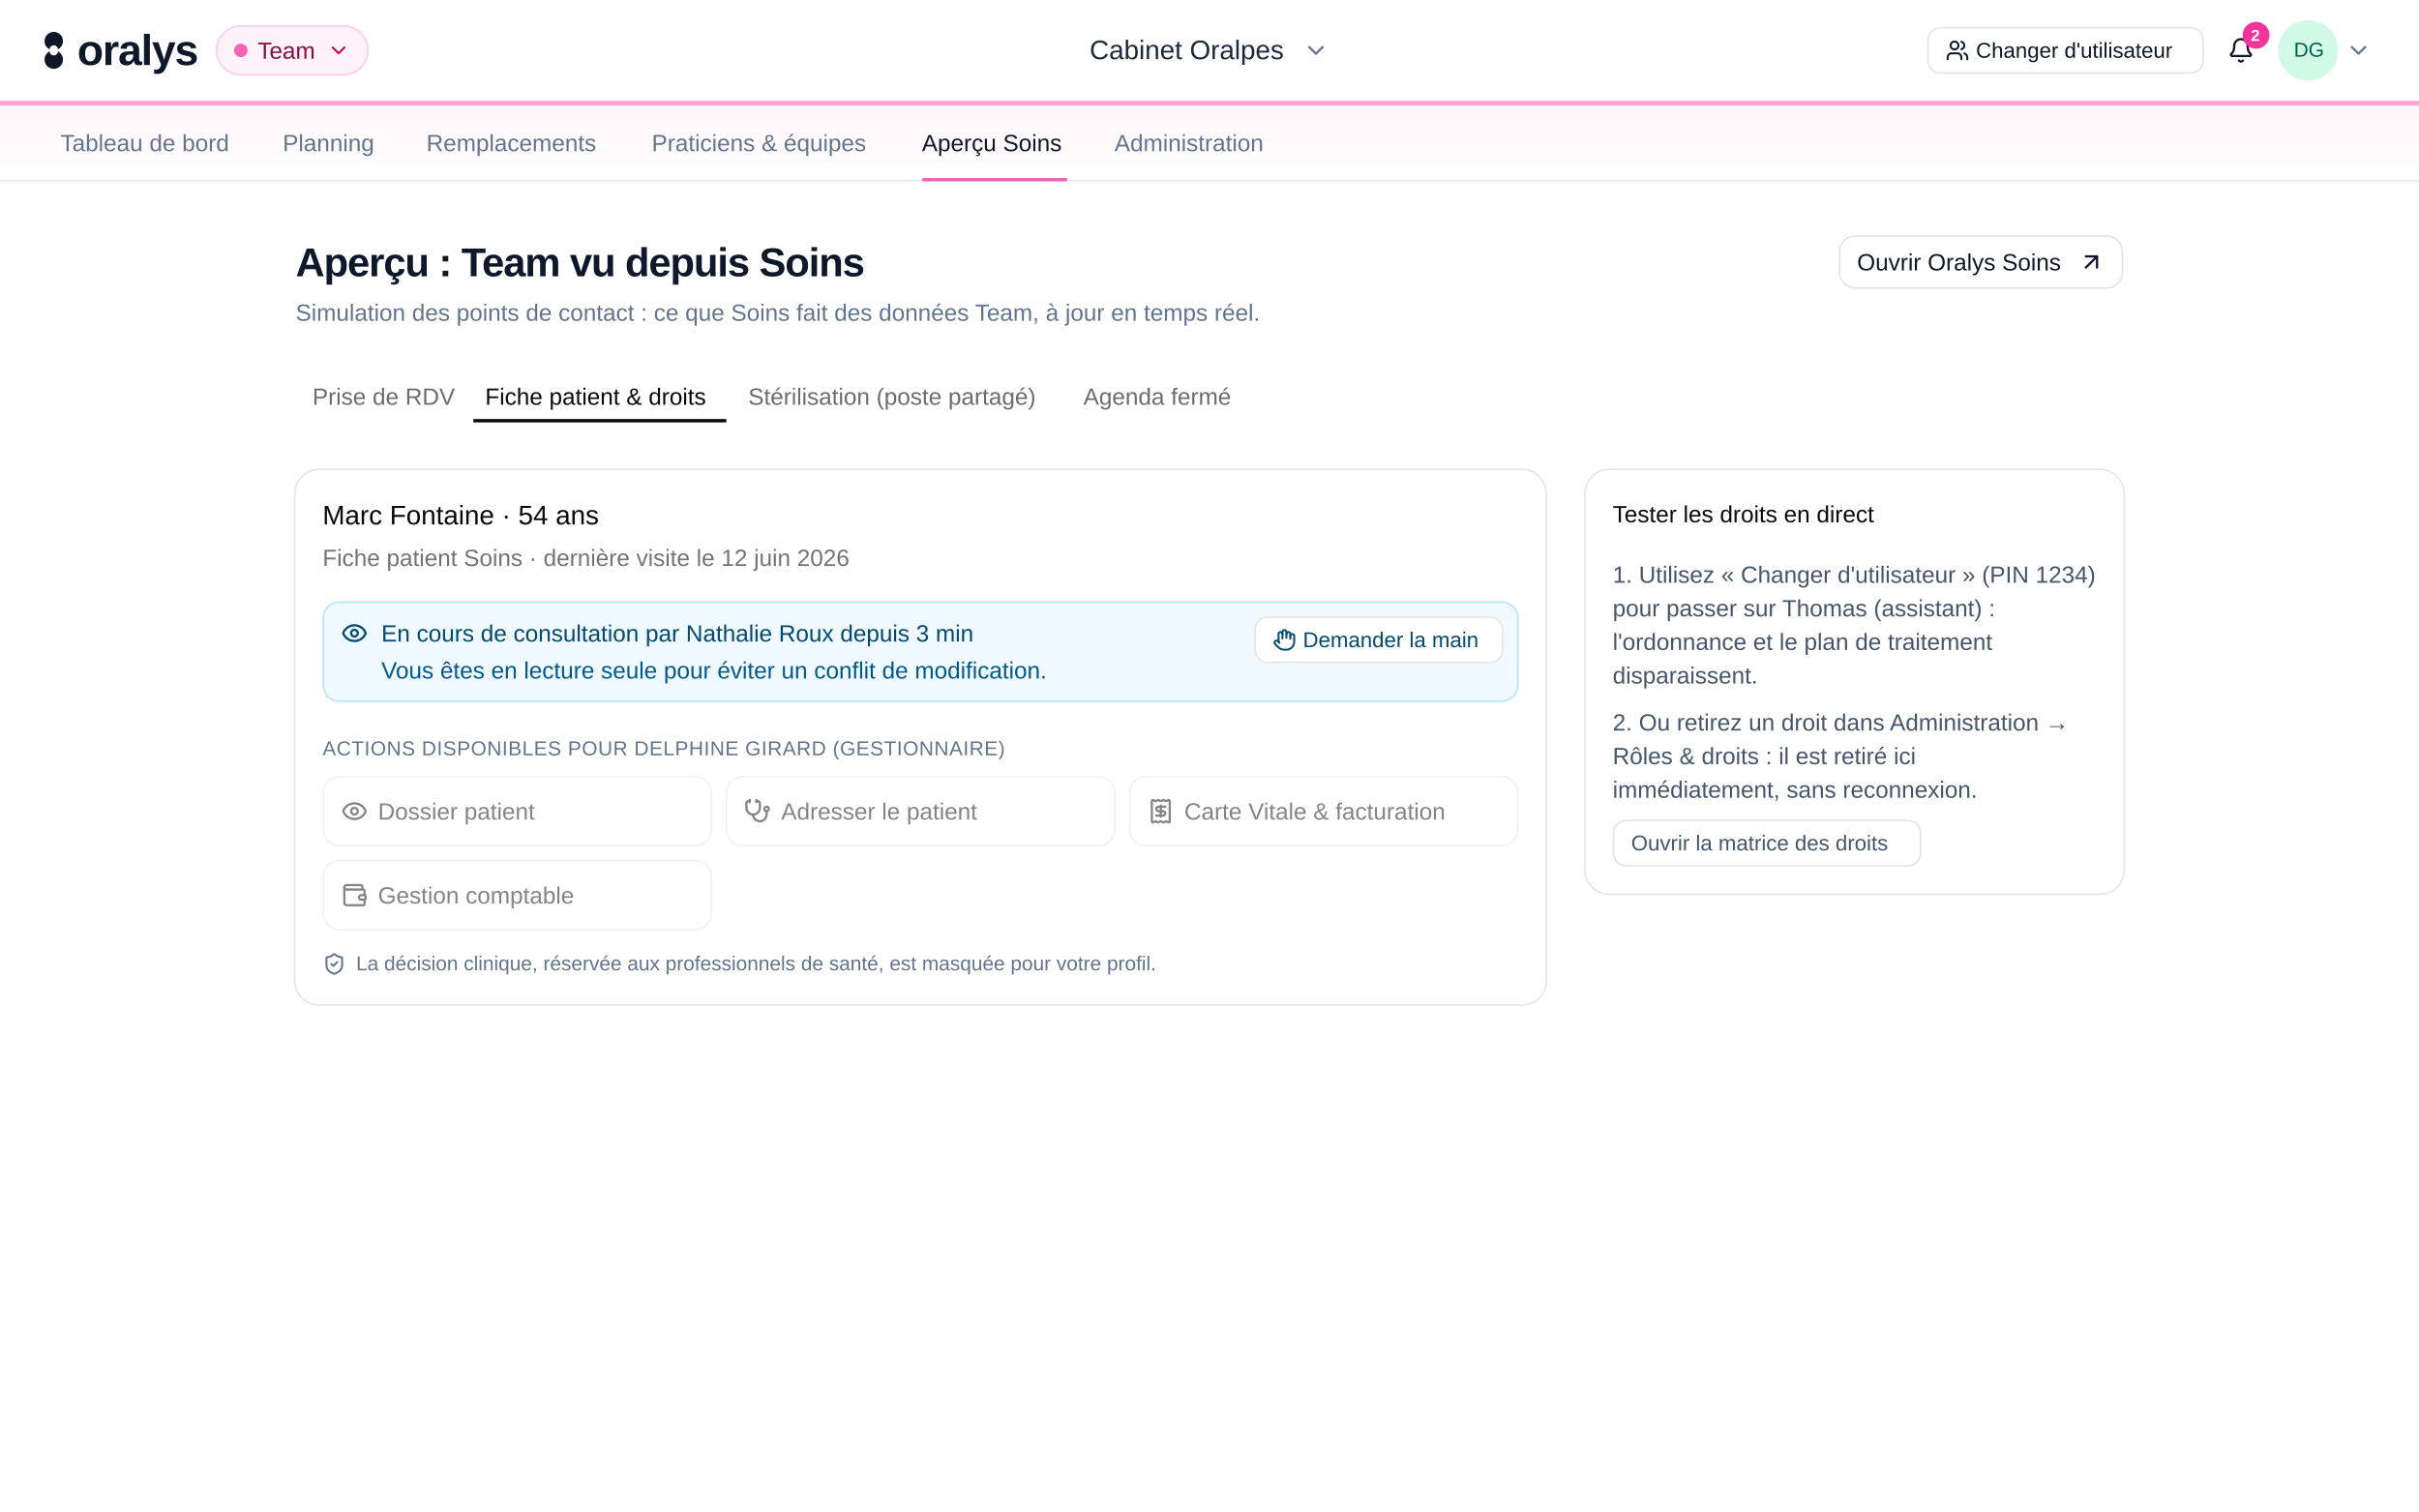
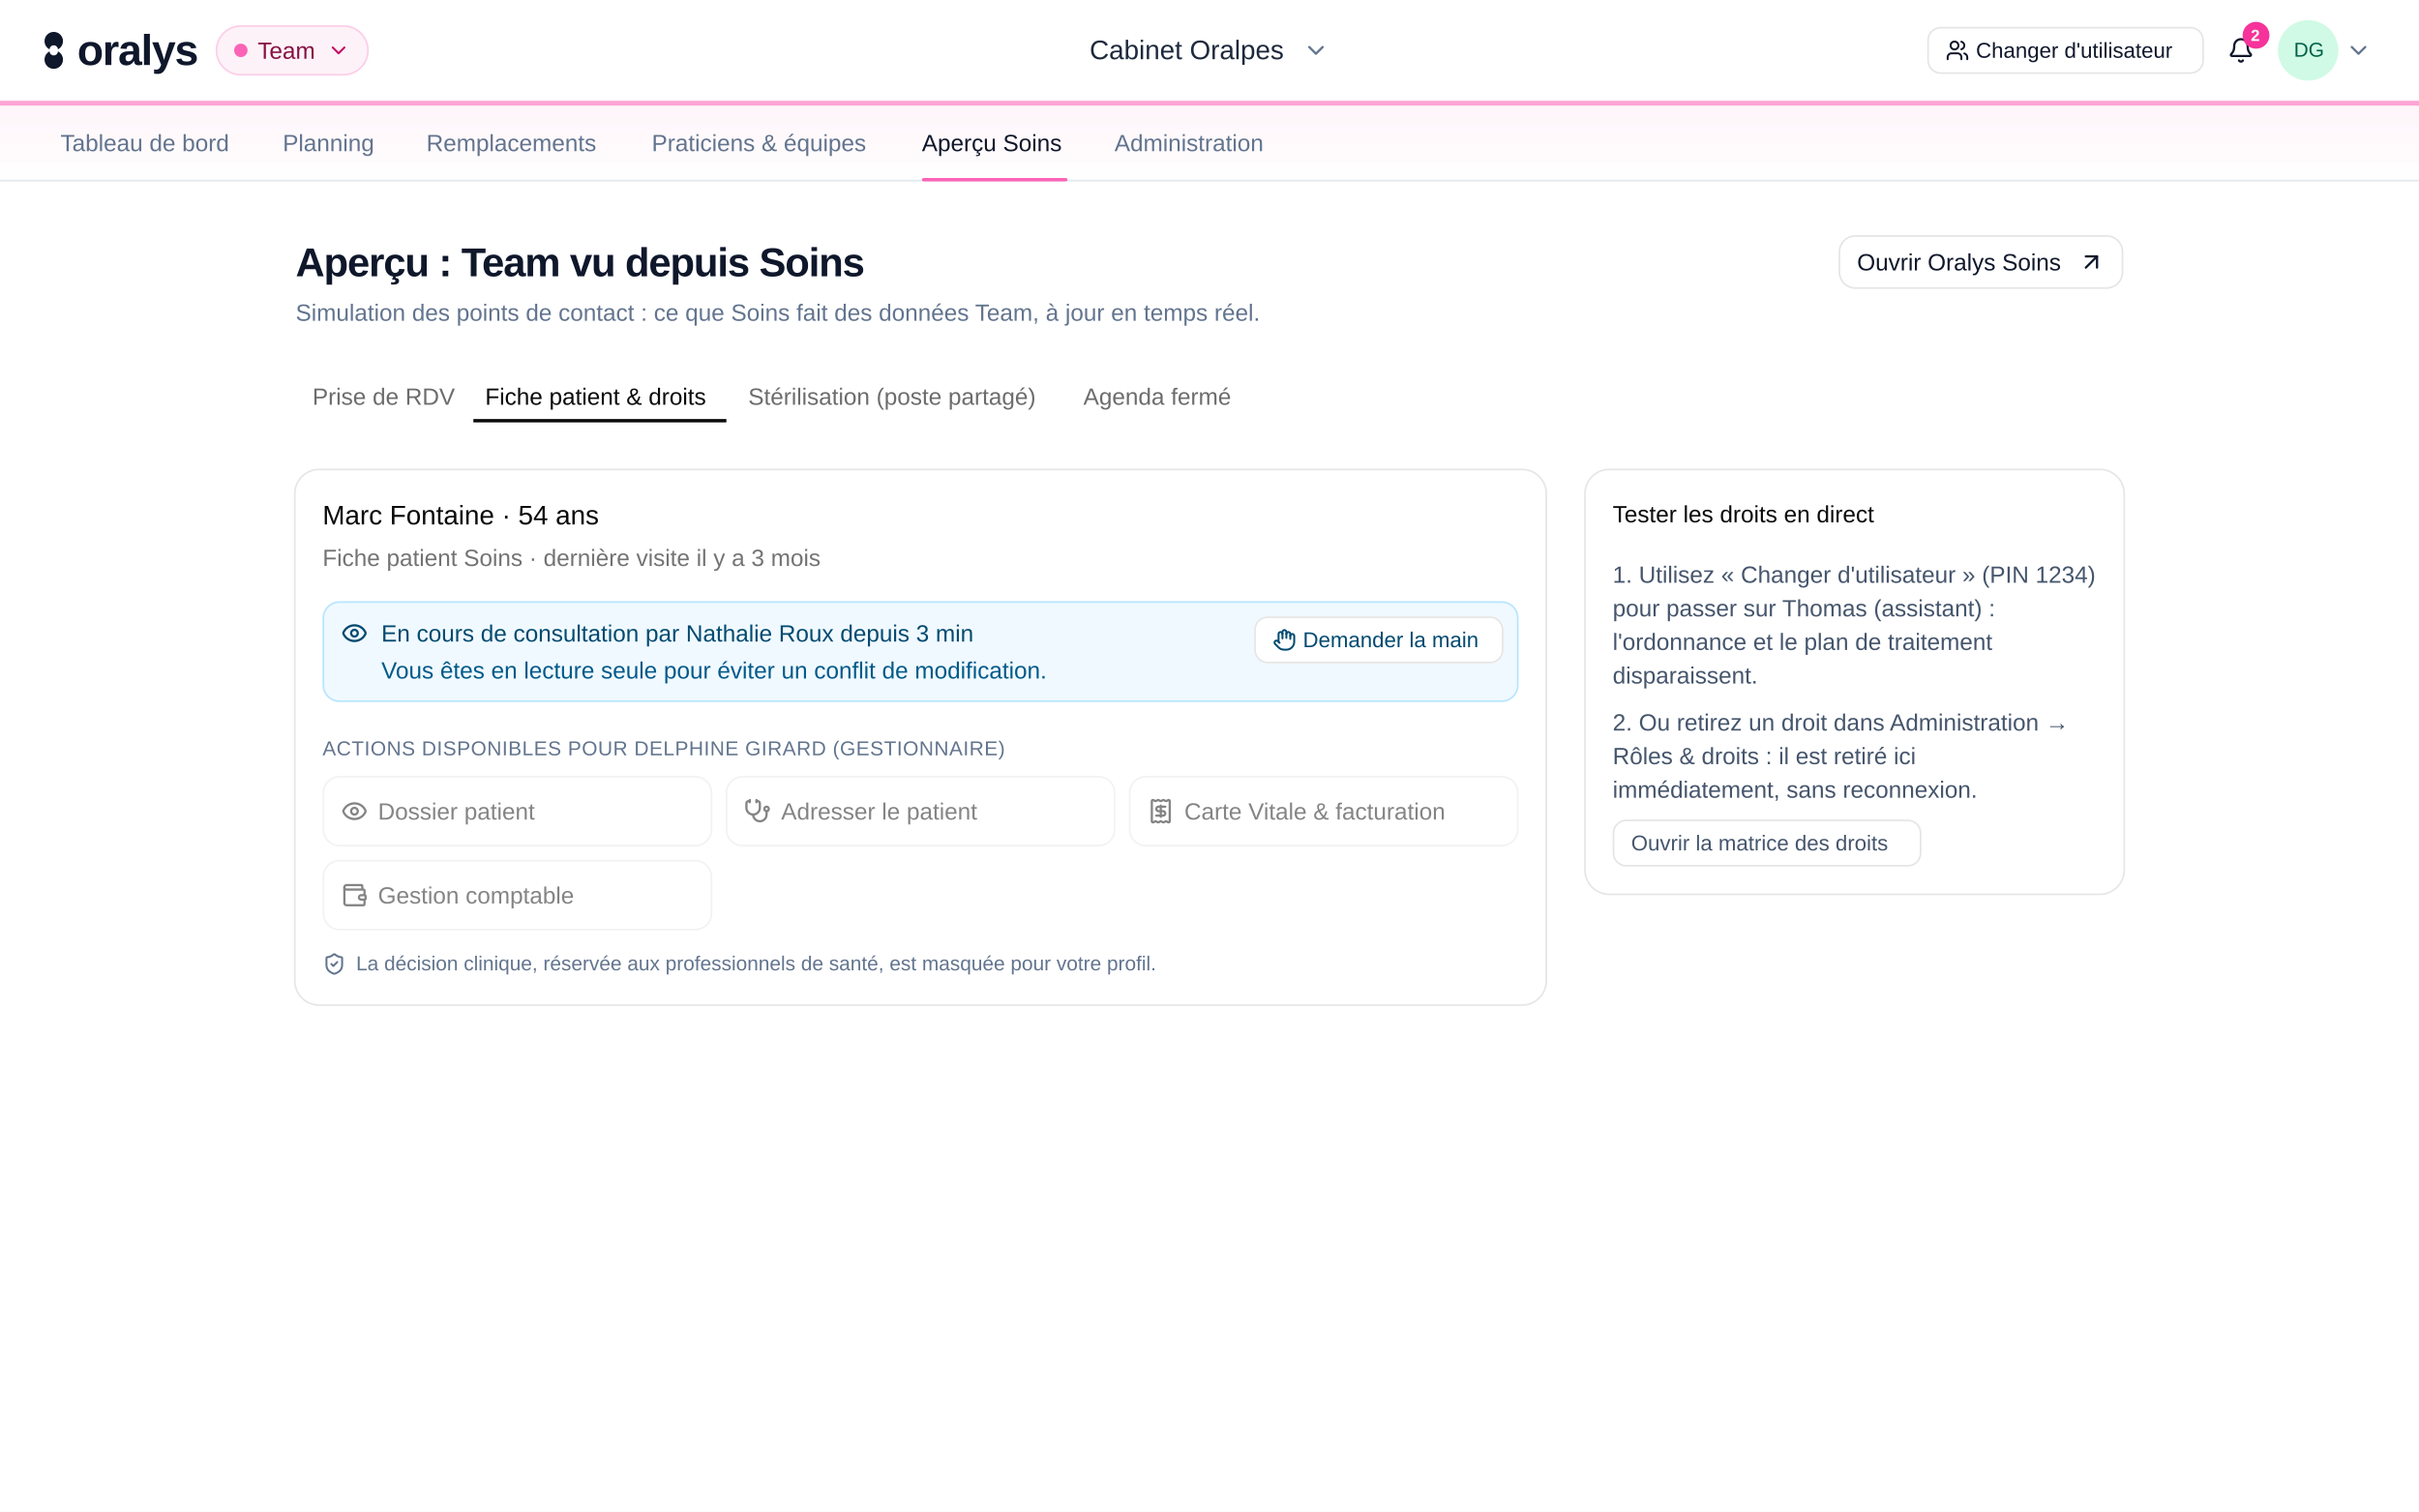
<svg xmlns="http://www.w3.org/2000/svg" width="1440" height="900" viewBox="0 0 1440 900" fill="none">
  <defs>
    <linearGradient id="20-soins-fiche-patient-droits-degrade-1" x1="0" y1="0" x2="0" y2="1">
      <stop offset="0" stop-color="#fef2f8" stop-opacity="0.702" />
      <stop offset="1" stop-color="#ffffff" />
    </linearGradient>
  </defs>
  <g id="20 · Aperçu Soins · Fiche patient et droits">
    <rect id="Fond de page" width="1440" height="900" fill="#ffffff" />
    <g id="Page">
      <rect x="0" y="0" width="1440" height="900" fill="#f8fafc" id="Fond" />
      <g id="Contenu">
        <rect x="0" y="0" width="1440" height="900" fill="#ffffff" id="Fond" />
        <g id="Header · oralys">
          <rect x="0" y="0" width="1440" height="63" fill="#ffffff" id="Fond" />
          <rect x="0" y="60" width="1440" height="3" fill="#fda5d5" id="Bordure basse" />
          <g id="Grille">
            <g id="Rangée · oralys">
              <g id="Rangée · oralys 2">
                <g id="Icon · logo">
                  <svg viewBox="0 0 16 24" x="24" y="17.99" width="16" height="24">
                    <circle cx="8" cy="6.5" r="5.5" fill="#0f172b" />
                    <circle cx="8" cy="17.5" r="5.5" fill="#0f172b" />
                    <rect x="5.5" y="9" width="5" height="6" fill="white" rx="2.5" />
                  </svg>
                </g>
                <text x="46" y="38.7" font-family="Geist, Helvetica Neue, Arial, sans-serif" font-size="25.6" font-weight="600" letter-spacing="-0.64" fill="#0f172b" xml:space="preserve">oralys</text>
              </g>
              <g id="Menu déroulant · Team">
                <rect x="128.37" y="15" width="91.17" height="30" rx="15" fill="#fdf2f8" id="Fond" />
                <rect x="128.87" y="15.5" width="90.17" height="29" rx="14.5" fill="none" stroke="#fccee8" stroke-width="1" id="Bordure" />
                <g id="Bloc">
                  <rect x="139.37" y="26" width="8" height="8" rx="4" fill="#fb64b6" id="Fond" />
                </g>
                <text x="153.37" y="35" font-family="Geist, Helvetica Neue, Arial, sans-serif" font-size="14" font-weight="500" fill="#861043" xml:space="preserve">Team</text>
                <g id="Icon · chevron-down">
                  <svg width="14" height="14" viewBox="0 0 24 24" fill="none" stroke="#c6005c" stroke-width="2" stroke-linecap="round" stroke-linejoin="round" x="194.54" y="23">
                    <path d="m6 9 6 6 6-6" />
                  </svg>
                </g>
              </g>
            </g>
            <g id="Button · Cabinet Oralpes">
              <text x="648.63" y="35.25" font-family="Geist, Helvetica Neue, Arial, sans-serif" font-size="16" font-weight="500" fill="#1d293d" xml:space="preserve">Cabinet Oralpes</text>
              <g id="Icon · chevron-down">
                <svg width="16" height="16" viewBox="0 0 24 24" fill="none" stroke="#62748e" stroke-width="2" stroke-linecap="round" stroke-linejoin="round" x="775.37" y="22">
                  <path d="m6 9 6 6 6-6" />
                </svg>
              </g>
            </g>
            <g id="Actions · Changer d'utilisateur">
              <g id="Button · Changer d'utilisateur">
                <rect x="1147.25" y="16" width="164.75" height="28" rx="8" fill="#ffffff" id="Fond" />
                <rect x="1147.75" y="16.5" width="163.75" height="27" rx="7.5" fill="none" stroke="#e5e5e5" stroke-width="1" id="Bordure" />
                <g id="Icon · users">
                  <svg width="14" height="14" viewBox="0 0 24 24" fill="none" stroke="#0f172b" stroke-width="2" stroke-linecap="round" stroke-linejoin="round" x="1158.25" y="23">
                    <path d="M16 21v-2a4 4 0 0 0-4-4H6a4 4 0 0 0-4 4v2" />
                    <path d="M16 3.128a4 4 0 0 1 0 7.744" />
                    <path d="M22 21v-2a4 4 0 0 0-3-3.87" />
                    <circle cx="9" cy="7" r="4" />
                  </svg>
                </g>
                <text x="1176.25" y="34.4" font-family="Geist, Helvetica Neue, Arial, sans-serif" font-size="12.8" font-weight="500" fill="#0f172b" xml:space="preserve">Changer d'utilisateur</text>
              </g>
              <g id="Déclencheur · Notifications">
                <g id="Icon · bell">
                  <svg width="16" height="16" viewBox="0 0 24 24" fill="none" stroke="#0f172b" stroke-width="2" stroke-linecap="round" stroke-linejoin="round" x="1326" y="22">
                    <path d="M10.268 21a2 2 0 0 0 3.464 0" />
                    <path d="M3.262 15.326A1 1 0 0 0 4 17h16a1 1 0 0 0 .74-1.673C19.41 13.956 18 12.499 18 8A6 6 0 0 0 6 8c0 4.499-1.411 5.956-2.738 7.326" />
                  </svg>
                </g>
                <g id="Rangée · 2">
                  <rect x="1335" y="13" width="16" height="16" rx="8" fill="#f6339a" id="Fond" />
                  <text x="1339.91" y="24.39" font-family="Geist, Helvetica Neue, Arial, sans-serif" font-size="9.6" font-weight="600" fill="#ffffff" xml:space="preserve">2</text>
                </g>
              </g>
              <g id="Menu déroulant · Menu utilisateur">
                <g id="Initiales · DG">
                  <rect x="1356" y="12" width="36" height="36" rx="18" fill="#d0fae5" id="Fond" />
                  <text x="1365.52" y="33.75" font-family="Geist, Helvetica Neue, Arial, sans-serif" font-size="12" font-weight="500" fill="#006045" xml:space="preserve">DG</text>
                </g>
                <g id="Icon · chevron-down">
                  <svg width="16" height="16" viewBox="0 0 24 24" fill="none" stroke="#62748e" stroke-width="2" stroke-linecap="round" stroke-linejoin="round" x="1396" y="22">
                    <path d="m6 9 6 6 6-6" />
                  </svg>
                </g>
              </g>
            </g>
          </g>
        </g>
        <g id="Navigation · Tableau de bord">
          <rect x="0" y="63" width="1440" height="45" fill="url(#20-soins-fiche-patient-droits-degrade-1)" id="Fond" />
          <rect x="0" y="107" width="1440" height="1" fill="#e2e8f0" id="Bordure basse" />
          <g id="Liste · Tableau de bord">
            <text x="36" y="90" font-family="Geist, Helvetica Neue, Arial, sans-serif" font-size="14" font-weight="500" fill="#62748e" xml:space="preserve">Tableau de bord</text>
            <text x="168.3" y="90" font-family="Geist, Helvetica Neue, Arial, sans-serif" font-size="14" font-weight="500" fill="#62748e" xml:space="preserve">Planning</text>
            <text x="253.81" y="90" font-family="Geist, Helvetica Neue, Arial, sans-serif" font-size="14" font-weight="500" fill="#62748e" xml:space="preserve">Remplacements</text>
            <text x="387.96" y="90" font-family="Geist, Helvetica Neue, Arial, sans-serif" font-size="14" font-weight="500" fill="#62748e" xml:space="preserve">Praticiens &amp; équipes</text>
            <g id="Lien · Aperçu Soins">
              <text x="548.8" y="90" font-family="Geist, Helvetica Neue, Arial, sans-serif" font-size="14" font-weight="500" fill="#0f172b" xml:space="preserve">Aperçu Soins</text>
              <g id="Bloc 2">
                <rect x="548.8" y="106" width="86.66" height="2" rx="1" fill="#fb64b6" id="Fond" />
              </g>
            </g>
            <text x="663.45" y="90" font-family="Geist, Helvetica Neue, Arial, sans-serif" font-size="14" font-weight="500" fill="#62748e" xml:space="preserve">Administration</text>
          </g>
        </g>
        <g id="Bloc · Aperçu : Team vu depuis Soins 2">
          <g id="Rangée · Aperçu : Team vu depuis Soins">
            <g id="Bloc · Aperçu : Team vu depuis Soins 3">
              <text x="176" y="164.5" font-family="Geist, Helvetica Neue, Arial, sans-serif" font-size="24" font-weight="600" letter-spacing="-0.6" fill="#0f172b" xml:space="preserve">Aperçu : Team vu depuis Soins</text>
              <text x="176" y="191" font-family="Geist, Helvetica Neue, Arial, sans-serif" font-size="14" font-weight="400" fill="#62748e" xml:space="preserve">Simulation des points de contact : ce que Soins fait des données Team, à jour en temps réel.</text>
            </g>
            <g id="Button · Ouvrir Oralys Soins">
              <rect x="1094.49" y="140" width="169.51" height="32" rx="10" fill="#ffffff" id="Fond" />
              <rect x="1094.99" y="140.5" width="168.51" height="31" rx="9.5" fill="none" stroke="#e5e5e5" stroke-width="1" id="Bordure" />
              <text x="1105.49" y="161" font-family="Geist, Helvetica Neue, Arial, sans-serif" font-size="14" font-weight="500" fill="#0f172b" xml:space="preserve">Ouvrir Oralys Soins</text>
              <g id="Icon · arrow-up-right">
                <svg width="16" height="16" viewBox="0 0 24 24" fill="none" stroke="#0f172b" stroke-width="2" stroke-linecap="round" stroke-linejoin="round" x="1237" y="148">
                  <path d="M7 7h10v10" />
                  <path d="M7 17 17 7" />
                </svg>
              </g>
            </g>
          </g>
          <g id="tabs · Prise de RDV">
            <g id="Onglets · Prise de RDV">
              <text x="186" y="241" font-family="Geist, Helvetica Neue, Arial, sans-serif" font-size="14" font-weight="500" fill="#0a0a0a" fill-opacity="0.6" xml:space="preserve">Prise de RDV</text>
              <g id="Onglet · Fiche patient &amp; droits">
                <rect x="281.79" y="249.5" width="150.62" height="2" fill="#0a0a0a" id="Indicateur" />
                <text x="288.79" y="241" font-family="Geist, Helvetica Neue, Arial, sans-serif" font-size="14" font-weight="500" fill="#0a0a0a" xml:space="preserve">Fiche patient &amp; droits</text>
              </g>
              <text x="445.41" y="241" font-family="Geist, Helvetica Neue, Arial, sans-serif" font-size="14" font-weight="500" fill="#0a0a0a" fill-opacity="0.6" xml:space="preserve">Stérilisation (poste partagé)</text>
              <text x="644.92" y="241" font-family="Geist, Helvetica Neue, Arial, sans-serif" font-size="14" font-weight="500" fill="#0a0a0a" fill-opacity="0.6" xml:space="preserve">Agenda fermé</text>
            </g>
            <g id="Grille 2">
              <g id="Card · Marc Fontaine · 54 ans">
                <rect x="176" y="280" width="744" height="318" rx="14" fill="#ffffff" id="Fond" />
                <rect x="175.5" y="279.5" width="745" height="319" rx="14.5" fill="none" stroke="#0a0a0a" stroke-opacity="0.102" stroke-width="1" id="Bordure" />
                <g id="Card header · Marc Fontaine · 54 ans">
                  <text x="192" y="312.25" font-family="Geist, Helvetica Neue, Arial, sans-serif" font-size="16" font-weight="500" fill="#0a0a0a" xml:space="preserve">Marc Fontaine · 54 ans</text>
-                   <text x="192" y="337" font-family="Geist, Helvetica Neue, Arial, sans-serif" font-size="14" font-weight="400" fill="#737373" xml:space="preserve">Fiche patient Soins · dernière visite le 12 juin 2026</text>
+                   <text x="192" y="337" font-family="Geist, Helvetica Neue, Arial, sans-serif" font-size="14" font-weight="400" fill="#737373" xml:space="preserve">Fiche patient Soins · dernière visite il y a 3 mois</text>
                </g>
                <g id="Card content · En cours de consultation par Nathalie Ro">
                  <g id="Alerte · En cours de consultation par Nathalie Ro">
                    <rect x="192" y="358" width="712" height="60" rx="10" fill="#f0f9ff" id="Fond" />
                    <rect x="192.5" y="358.5" width="711" height="59" rx="9.5" fill="none" stroke="#b8e6fe" stroke-width="1" id="Bordure" />
                    <g id="Icon · eye">
                      <svg width="16" height="16" viewBox="0 0 24 24" fill="none" stroke="#024a70" stroke-width="2" stroke-linecap="round" stroke-linejoin="round" x="203" y="369">
                        <path d="M2.062 12.348a1 1 0 0 1 0-.696 10.75 10.75 0 0 1 19.876 0 1 1 0 0 1 0 .696 10.75 10.75 0 0 1-19.876 0" />
                        <circle cx="12" cy="12" r="3" />
                      </svg>
                    </g>
                    <text x="227" y="382" font-family="Geist, Helvetica Neue, Arial, sans-serif" font-size="14" font-weight="500" fill="#024a70" xml:space="preserve">En cours de consultation par Nathalie Roux depuis 3 min</text>
                    <text x="227" y="404" font-family="Geist, Helvetica Neue, Arial, sans-serif" font-size="14" font-weight="400" fill="#00598a" xml:space="preserve">Vous êtes en lecture seule pour éviter un conflit de modification.</text>
                    <g id="Button · Demander la main">
                      <rect x="746.6" y="367" width="148.4" height="28" rx="8" fill="#ffffff" id="Fond" />
                      <rect x="747.1" y="367.5" width="147.4" height="27" rx="7.5" fill="none" stroke="#e5e5e5" stroke-width="1" id="Bordure" />
                      <g id="Icon · hand">
                        <svg width="14" height="14" viewBox="0 0 24 24" fill="none" stroke="#024a70" stroke-width="2" stroke-linecap="round" stroke-linejoin="round" x="757.6" y="374">
                          <path d="M18 11V6a2 2 0 0 0-2-2a2 2 0 0 0-2 2" />
                          <path d="M14 10V4a2 2 0 0 0-2-2a2 2 0 0 0-2 2v2" />
                          <path d="M10 10.5V6a2 2 0 0 0-2-2a2 2 0 0 0-2 2v8" />
                          <path d="M18 8a2 2 0 1 1 4 0v6a8 8 0 0 1-8 8h-2c-2.8 0-4.5-.86-5.99-2.34l-3.6-3.6a2 2 0 0 1 2.83-2.82L7 15" />
                        </svg>
                      </g>
                      <text x="775.6" y="385.36" font-family="Geist, Helvetica Neue, Arial, sans-serif" font-size="12.8" font-weight="500" fill="#024a70" xml:space="preserve">Demander la main</text>
                    </g>
                  </g>
                  <g id="Bloc · ACTIONS DISPONIBLES POUR DELPHINE GIRARD">
                    <text x="192" y="449.75" font-family="Geist, Helvetica Neue, Arial, sans-serif" font-size="12" font-weight="500" letter-spacing="0.3" fill="#62748e" xml:space="preserve">ACTIONS DISPONIBLES POUR DELPHINE GIRARD (GESTIONNAIRE)</text>
                    <g id="Grille 3">
                      <g id="Button · Dossier patient" opacity="0.5">
                        <rect x="192" y="462" width="232" height="42" rx="10" fill="#ffffff" id="Fond" />
                        <rect x="192.5" y="462.5" width="231" height="41" rx="9.5" fill="none" stroke="#e5e5e5" stroke-width="1" id="Bordure" />
                        <g id="Icon · eye">
                          <svg width="16" height="16" viewBox="0 0 24 24" fill="none" stroke="#0a0a0a" stroke-width="2" stroke-linecap="round" stroke-linejoin="round" x="203" y="475">
                            <path d="M2.062 12.348a1 1 0 0 1 0-.696 10.75 10.75 0 0 1 19.876 0 1 1 0 0 1 0 .696 10.75 10.75 0 0 1-19.876 0" />
                            <circle cx="12" cy="12" r="3" />
                          </svg>
                        </g>
                        <text x="225" y="488" font-family="Geist, Helvetica Neue, Arial, sans-serif" font-size="14" font-weight="500" fill="#0a0a0a" xml:space="preserve">Dossier patient</text>
                      </g>
                      <g id="Button · Adresser le patient" opacity="0.5">
                        <rect x="432" y="462" width="232" height="42" rx="10" fill="#ffffff" id="Fond" />
                        <rect x="432.5" y="462.5" width="231" height="41" rx="9.5" fill="none" stroke="#e5e5e5" stroke-width="1" id="Bordure" />
                        <g id="Icon · stethoscope">
                          <svg width="16" height="16" viewBox="0 0 24 24" fill="none" stroke="#0a0a0a" stroke-width="2" stroke-linecap="round" stroke-linejoin="round" x="443" y="475">
                            <path d="M11 2v2" />
                            <path d="M5 2v2" />
                            <path d="M5 3H4a2 2 0 0 0-2 2v4a6 6 0 0 0 12 0V5a2 2 0 0 0-2-2h-1" />
                            <path d="M8 15a6 6 0 0 0 12 0v-3" />
                            <circle cx="20" cy="10" r="2" />
                          </svg>
                        </g>
                        <text x="465" y="488" font-family="Geist, Helvetica Neue, Arial, sans-serif" font-size="14" font-weight="500" fill="#0a0a0a" xml:space="preserve">Adresser le patient</text>
                      </g>
                      <g id="Button · Carte Vitale &amp; facturation" opacity="0.5">
                        <rect x="672" y="462" width="232" height="42" rx="10" fill="#ffffff" id="Fond" />
                        <rect x="672.5" y="462.5" width="231" height="41" rx="9.5" fill="none" stroke="#e5e5e5" stroke-width="1" id="Bordure" />
                        <g id="Icon · receipt">
                          <svg width="16" height="16" viewBox="0 0 24 24" fill="none" stroke="#0a0a0a" stroke-width="2" stroke-linecap="round" stroke-linejoin="round" x="683" y="475">
                            <path d="M12 17V7" />
                            <path d="M16 8h-6a2 2 0 0 0 0 4h4a2 2 0 0 1 0 4H8" />
                            <path d="M4 3a1 1 0 0 1 1-1 1.3 1.3 0 0 1 .7.2l.933.6a1.3 1.3 0 0 0 1.4 0l.934-.6a1.3 1.3 0 0 1 1.4 0l.933.6a1.3 1.3 0 0 0 1.4 0l.933-.6a1.3 1.3 0 0 1 1.4 0l.934.6a1.3 1.3 0 0 0 1.4 0l.933-.6A1.3 1.3 0 0 1 19 2a1 1 0 0 1 1 1v18a1 1 0 0 1-1 1 1.3 1.3 0 0 1-.7-.2l-.933-.6a1.3 1.3 0 0 0-1.4 0l-.934.6a1.3 1.3 0 0 1-1.4 0l-.933-.6a1.3 1.3 0 0 0-1.4 0l-.933.6a1.3 1.3 0 0 1-1.4 0l-.934-.6a1.3 1.3 0 0 0-1.4 0l-.933.6a1.3 1.3 0 0 1-.7.2 1 1 0 0 1-1-1z" />
                          </svg>
                        </g>
                        <text x="705" y="488" font-family="Geist, Helvetica Neue, Arial, sans-serif" font-size="14" font-weight="500" fill="#0a0a0a" xml:space="preserve">Carte Vitale &amp; facturation</text>
                      </g>
                      <g id="Button · Gestion comptable" opacity="0.5">
                        <rect x="192" y="512" width="232" height="42" rx="10" fill="#ffffff" id="Fond" />
                        <rect x="192.5" y="512.5" width="231" height="41" rx="9.5" fill="none" stroke="#e5e5e5" stroke-width="1" id="Bordure" />
                        <g id="Icon · wallet">
                          <svg width="16" height="16" viewBox="0 0 24 24" fill="none" stroke="#0a0a0a" stroke-width="2" stroke-linecap="round" stroke-linejoin="round" x="203" y="525">
                            <path d="M19 7V4a1 1 0 0 0-1-1H5a2 2 0 0 0 0 4h15a1 1 0 0 1 1 1v4h-3a2 2 0 0 0 0 4h3a1 1 0 0 0 1-1v-2a1 1 0 0 0-1-1" />
                            <path d="M3 5v14a2 2 0 0 0 2 2h15a1 1 0 0 0 1-1v-4" />
                          </svg>
                        </g>
                        <text x="225" y="538" font-family="Geist, Helvetica Neue, Arial, sans-serif" font-size="14" font-weight="500" fill="#0a0a0a" xml:space="preserve">Gestion comptable</text>
                      </g>
                    </g>
                    <g id="Paragraphe · La décision clinique, réservée aux profe">
                      <g id="Icon · shield-check">
                        <svg width="14" height="14" viewBox="0 0 24 24" fill="none" stroke="#62748e" stroke-width="2" stroke-linecap="round" stroke-linejoin="round" x="192" y="567">
                          <path d="M20 13c0 5-3.5 7.5-7.66 8.95a1 1 0 0 1-.67-.01C7.5 20.5 4 18 4 13V6a1 1 0 0 1 1-1c2 0 4.5-1.2 6.24-2.72a1.17 1.17 0 0 1 1.52 0C14.51 3.81 17 5 19 5a1 1 0 0 1 1 1z" />
                          <path d="m9 12 2 2 4-4" />
                        </svg>
                      </g>
                      <text x="212" y="577.75" font-family="Geist, Helvetica Neue, Arial, sans-serif" font-size="12" font-weight="400" fill="#62748e" xml:space="preserve">La décision clinique, réservée aux professionnels de santé, est masquée pour votre profil.</text>
                    </g>
                  </g>
                </g>
              </g>
              <g id="Card · Tester les droits en direct">
                <rect x="944" y="280" width="320" height="252" rx="14" fill="#ffffff" id="Fond" />
                <rect x="943.5" y="279.5" width="321" height="253" rx="14.5" fill="none" stroke="#0a0a0a" stroke-opacity="0.102" stroke-width="1" id="Bordure" />
                <text x="960" y="311" font-family="Geist, Helvetica Neue, Arial, sans-serif" font-size="14" font-weight="500" fill="#0a0a0a" xml:space="preserve">Tester les droits en direct</text>
                <g id="Card content · 1. Utilisez « Changer d'utilisateur » (P">
                  <g id="Paragraphe · 1. Utilisez « Changer d'utilisateur » (P">
                    <text x="960" y="347" font-family="Geist, Helvetica Neue, Arial, sans-serif" font-size="14" font-weight="400" fill="#45556c" xml:space="preserve">1. Utilisez « Changer d'utilisateur » (PIN 1234)</text>
                    <text x="960" y="367" font-family="Geist, Helvetica Neue, Arial, sans-serif" font-size="14" font-weight="400" fill="#45556c" xml:space="preserve">pour passer sur Thomas (assistant) :</text>
                    <text x="960" y="387" font-family="Geist, Helvetica Neue, Arial, sans-serif" font-size="14" font-weight="400" fill="#45556c" xml:space="preserve">l'ordonnance et le plan de traitement</text>
                    <text x="960" y="407" font-family="Geist, Helvetica Neue, Arial, sans-serif" font-size="14" font-weight="400" fill="#45556c" xml:space="preserve">disparaissent.</text>
                  </g>
                  <g id="Paragraphe · 2. Ou retirez un droit dans Administrati">
                    <text x="960" y="435" font-family="Geist, Helvetica Neue, Arial, sans-serif" font-size="14" font-weight="400" fill="#45556c" xml:space="preserve">2. Ou retirez un droit dans Administration →</text>
                    <text x="960" y="455" font-family="Geist, Helvetica Neue, Arial, sans-serif" font-size="14" font-weight="400" fill="#45556c" xml:space="preserve">Rôles &amp; droits : il est retiré ici</text>
                    <text x="960" y="475" font-family="Geist, Helvetica Neue, Arial, sans-serif" font-size="14" font-weight="400" fill="#45556c" xml:space="preserve">immédiatement, sans reconnexion.</text>
                  </g>
                  <g id="Button · Ouvrir la matrice des droits">
                    <rect x="960" y="488" width="183.79" height="28" rx="8" fill="#ffffff" id="Fond" />
                    <rect x="960.5" y="488.5" width="182.79" height="27" rx="7.5" fill="none" stroke="#e5e5e5" stroke-width="1" id="Bordure" />
                    <text x="971" y="506.36" font-family="Geist, Helvetica Neue, Arial, sans-serif" font-size="12.8" font-weight="500" fill="#45556c" xml:space="preserve">Ouvrir la matrice des droits</text>
                  </g>
                </g>
              </g>
            </g>
          </g>
        </g>
      </g>
    </g>
  </g>
</svg>
